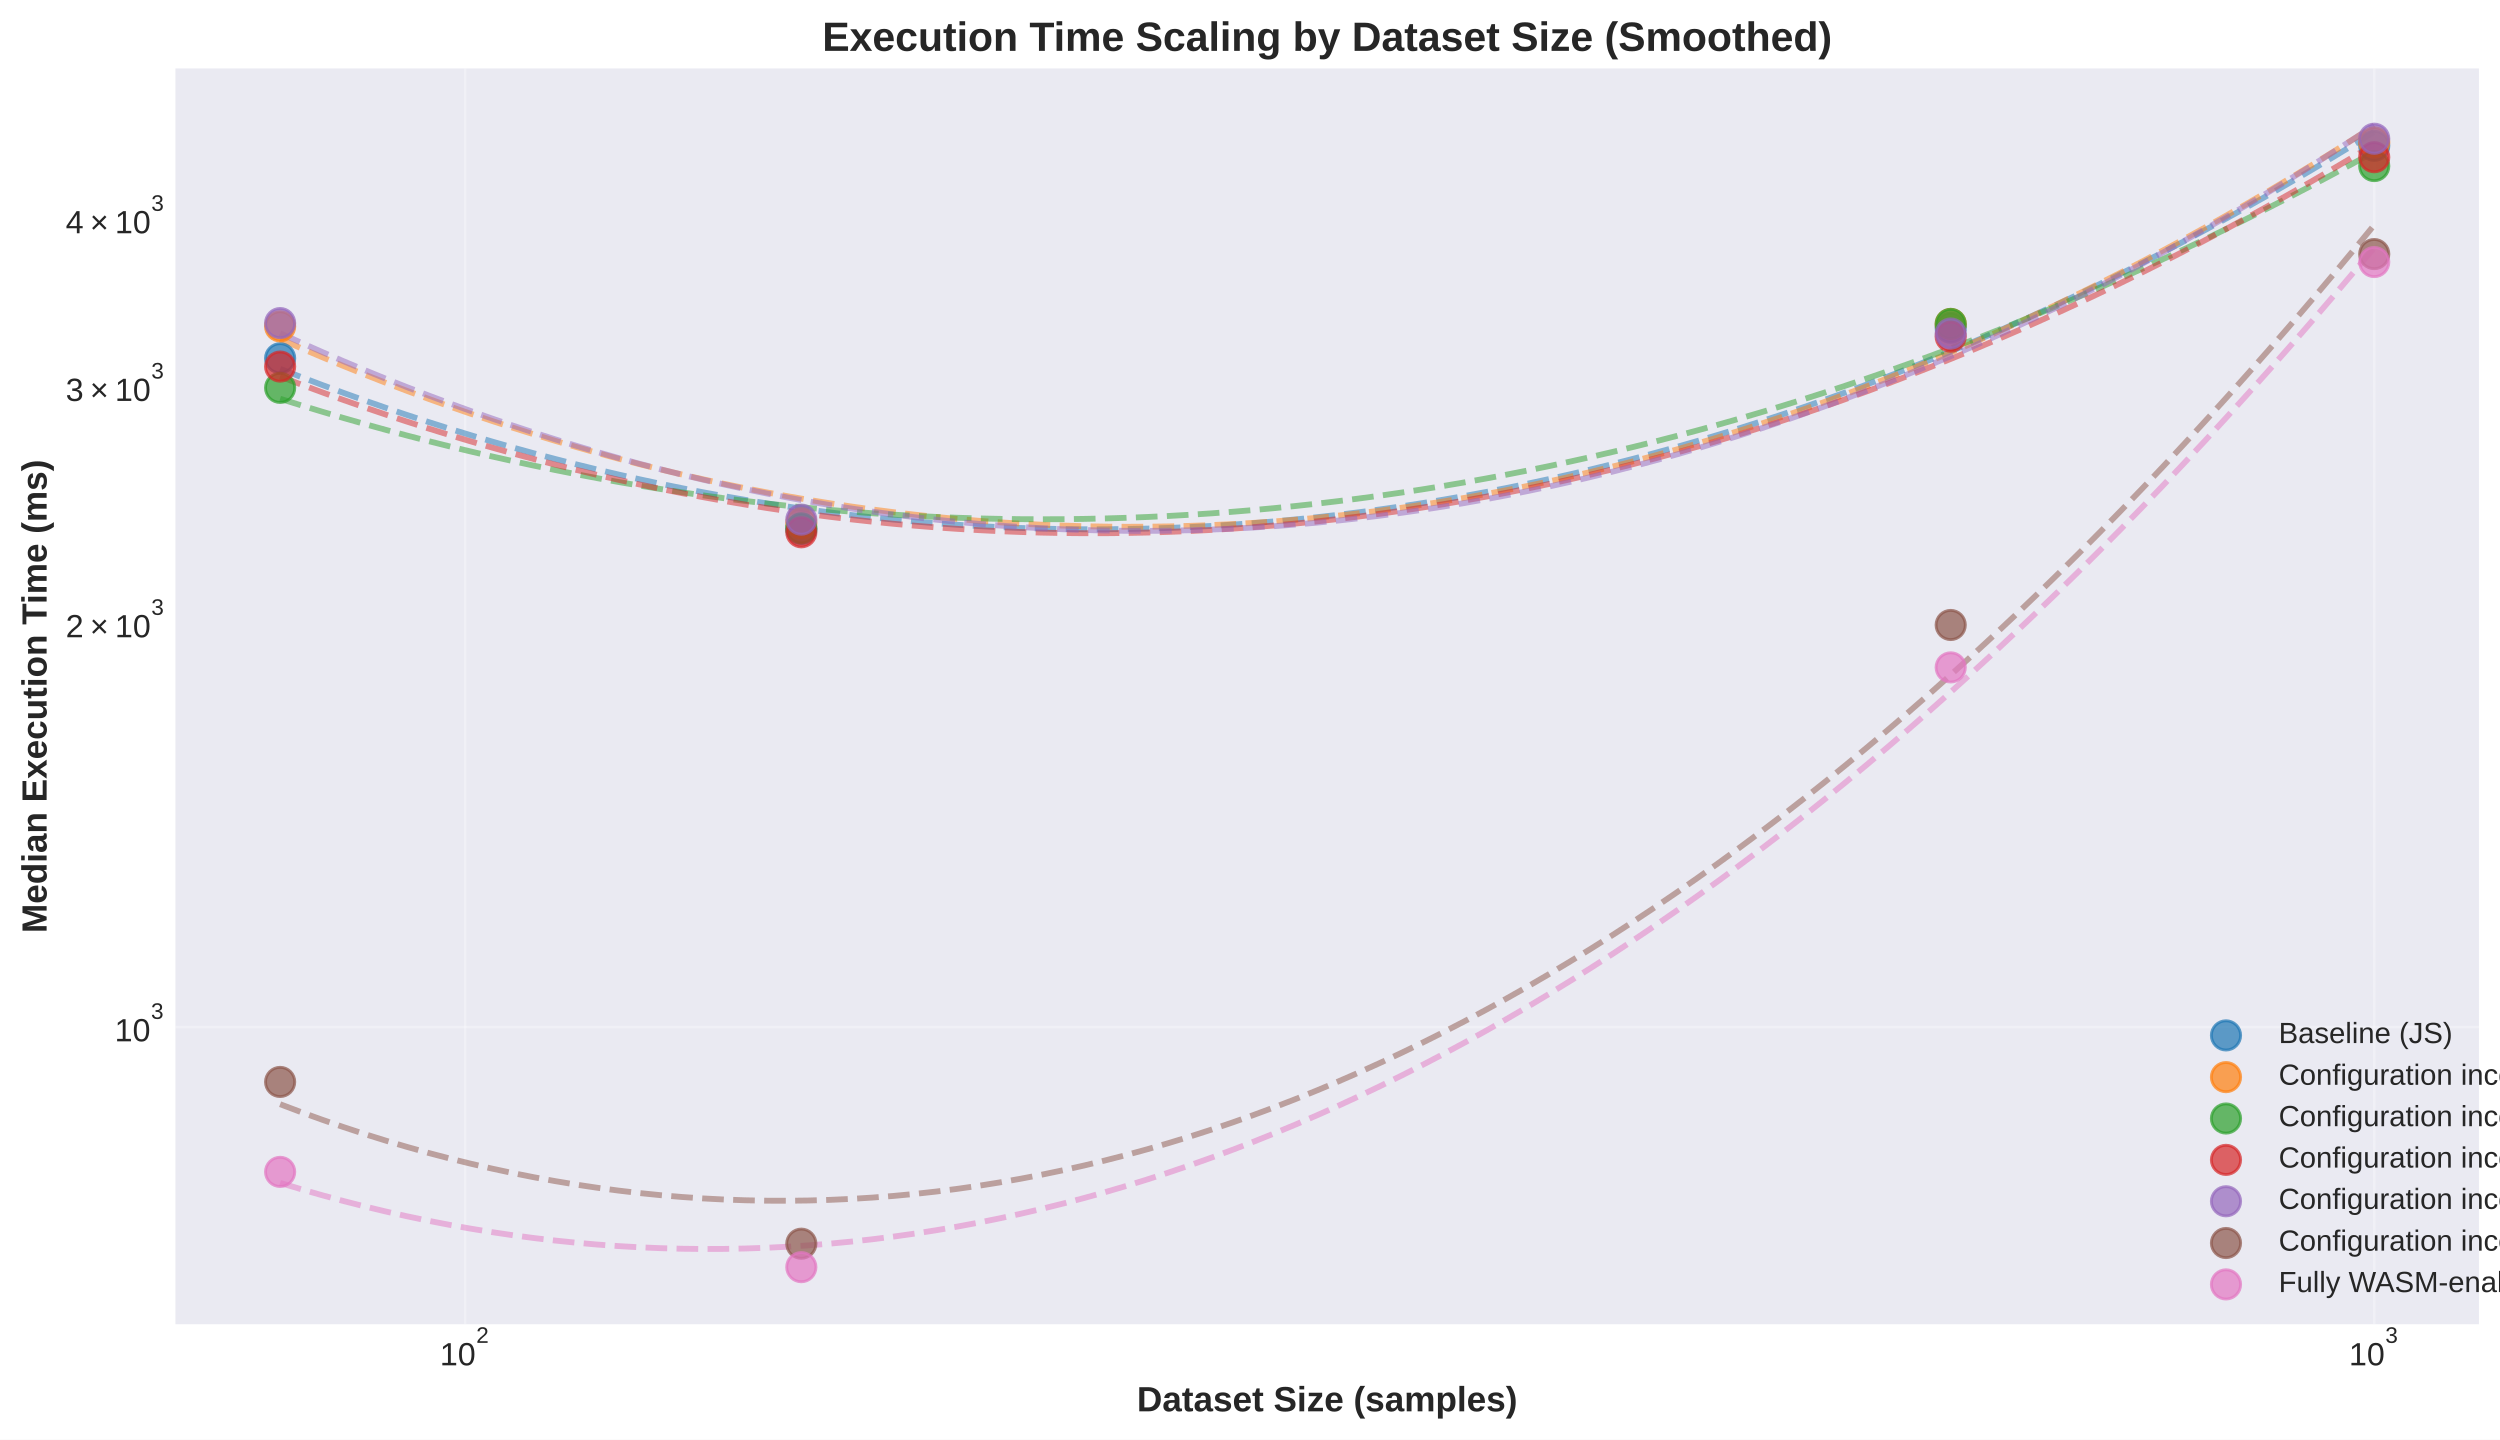
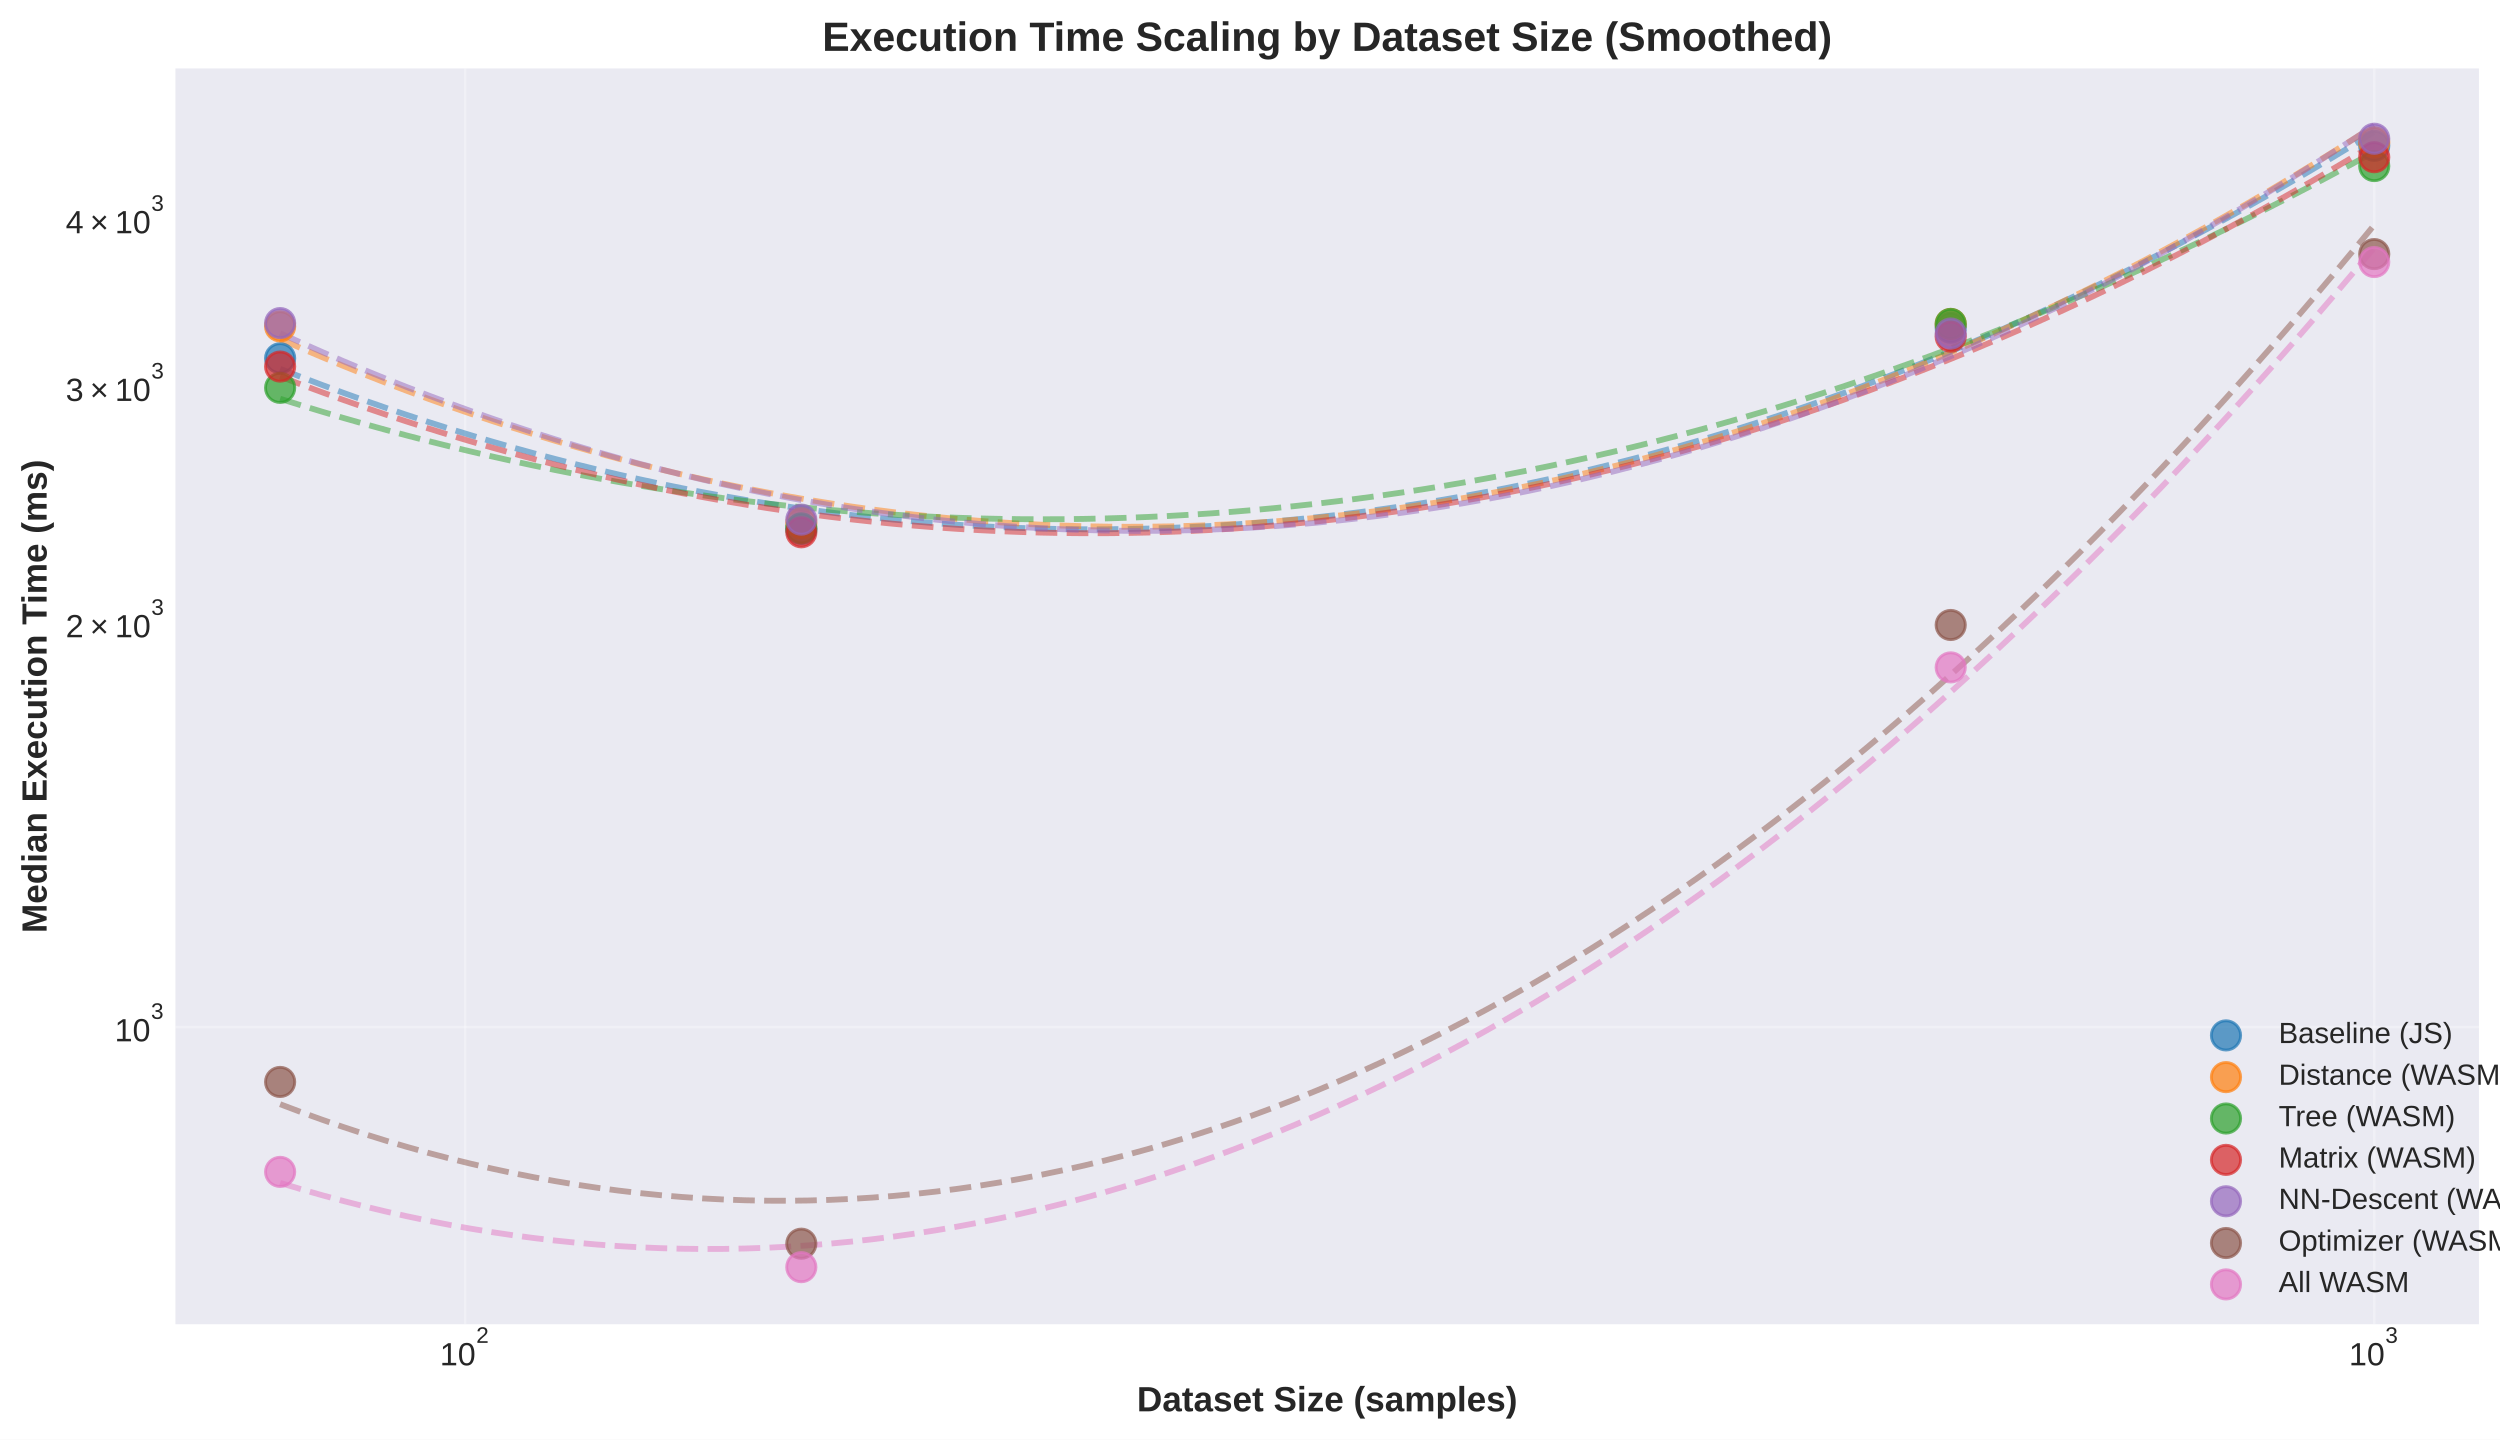
<svg xmlns="http://www.w3.org/2000/svg" xmlns:xlink="http://www.w3.org/1999/xlink" width="854.554pt" height="492.142pt" viewBox="0 0 854.554 492.142" version="1.1">
  <defs>
    <style type="text/css">*{stroke-linejoin: round; stroke-linecap: butt}</style>
  </defs>
  <g id="figure_1">
    <g id="patch_1">
      <path d="M 0 492.142  L 854.554 492.142  L 854.554 0  L 0 0  z " style="fill: #ffffff" />
    </g>
    <g id="axes_1">
      <g id="patch_2">
        <path d="M 59.961 452.651  L 847.354 452.651  L 847.354 23.392  L 59.961 23.392  z " style="fill: #eaeaf2" />
      </g>
      <g id="matplotlib.axis_1">
        <g id="xtick_1">
          <g id="line2d_1">
            <path d="M 158.993 452.651  L 158.993 23.392  " clip-path="url(#pbaa523c1a5)" style="fill: none; stroke: #ffffff; stroke-opacity: 0.3; stroke-width: 0.8; stroke-linecap: round" />
          </g>
          <g id="line2d_2" />
          <g id="text_1">
            <g style="fill: #262626" transform="translate(150.3575 467.4943)">
              <text>
                <tspan x="0" y="-0.799" style="font-size: 11px; font-family: 'Arial'; fill: #262626">1</tspan>
                <tspan x="6.118" y="-0.799" style="font-size: 11px; font-family: 'Arial'; fill: #262626">0</tspan>
                <tspan x="12.427" y="-8.466" style="font-size: 7.7px; font-family: 'Arial'; fill: #262626">2</tspan>
              </text>
            </g>
          </g>
        </g>
        <g id="xtick_2">
          <g id="line2d_3">
            <path d="M 811.564 452.651  L 811.564 23.392  " clip-path="url(#pbaa523c1a5)" style="fill: none; stroke: #ffffff; stroke-opacity: 0.3; stroke-width: 0.8; stroke-linecap: round" />
          </g>
          <g id="line2d_4" />
          <g id="text_2">
            <g style="fill: #262626" transform="translate(802.9288 467.4943)">
              <text>
                <tspan x="0" y="-0.799" style="font-size: 11px; font-family: 'Arial'; fill: #262626">1</tspan>
                <tspan x="6.118" y="-0.799" style="font-size: 11px; font-family: 'Arial'; fill: #262626">0</tspan>
                <tspan x="12.427" y="-8.466" style="font-size: 7.7px; font-family: 'Arial'; fill: #262626">3</tspan>
              </text>
            </g>
          </g>
        </g>
        <g id="xtick_3">
          <g id="line2d_5" />
        </g>
        <g id="xtick_4">
          <g id="line2d_6" />
        </g>
        <g id="xtick_5">
          <g id="line2d_7" />
        </g>
        <g id="xtick_6">
          <g id="line2d_8" />
        </g>
        <g id="xtick_7">
          <g id="line2d_9" />
        </g>
        <g id="xtick_8">
          <g id="line2d_10" />
        </g>
        <g id="xtick_9">
          <g id="line2d_11" />
        </g>
        <g id="xtick_10">
          <g id="line2d_12" />
        </g>
        <g id="xtick_11">
          <g id="line2d_13" />
        </g>
        <g id="xtick_12">
          <g id="line2d_14" />
        </g>
        <g id="text_3">
          <text style="font-weight: 700; font-size: 12px; font-family: 'Arial', 'Liberation Sans', 'DejaVu Sans', 'Bitstream Vera Sans', sans-serif; text-anchor: middle; fill: #262626" x="453.658" y="482.416" transform="rotate(-0 453.6578 482.4161)">Dataset Size (samples)</text>
        </g>
      </g>
      <g id="matplotlib.axis_2">
        <g id="ytick_1">
          <g id="line2d_15">
            <path d="M 59.961 351.074  L 847.354 351.074  " clip-path="url(#pbaa523c1a5)" style="fill: none; stroke: #ffffff; stroke-opacity: 0.3; stroke-width: 0.8; stroke-linecap: round" />
          </g>
          <g id="line2d_16" />
          <g id="text_4">
            <g style="fill: #262626" transform="translate(39.19125 356.7456)">
              <text>
                <tspan x="0" y="-0.799" style="font-size: 11px; font-family: 'Arial'; fill: #262626">1</tspan>
                <tspan x="6.118" y="-0.799" style="font-size: 11px; font-family: 'Arial'; fill: #262626">0</tspan>
                <tspan x="12.427" y="-8.466" style="font-size: 7.7px; font-family: 'Arial'; fill: #262626">3</tspan>
              </text>
            </g>
          </g>
        </g>
        <g id="ytick_2">
          <g id="line2d_17" />
        </g>
        <g id="ytick_3">
          <g id="line2d_18" />
        </g>
        <g id="ytick_4">
          <g id="line2d_19" />
        </g>
        <g id="ytick_5">
          <g id="line2d_20" />
          <g id="text_5">
            <g style="fill: #262626" transform="translate(22.46125 218.6413)">
              <text>
                <tspan x="0" y="-0.799" style="font-size: 11px; font-family: 'Arial'; fill: #262626">2</tspan>
                <tspan x="8.261" y="-0.799" style="font-size: 11px; font-family: 'Arial'; fill: #262626">×</tspan>
                <tspan x="16.828" y="-0.799" style="font-size: 11px; font-family: 'Arial'; fill: #262626">1</tspan>
                <tspan x="22.945" y="-0.799" style="font-size: 11px; font-family: 'Arial'; fill: #262626">0</tspan>
                <tspan x="29.255" y="-8.466" style="font-size: 7.7px; font-family: 'Arial'; fill: #262626">3</tspan>
              </text>
            </g>
          </g>
        </g>
        <g id="ytick_6">
          <g id="line2d_21" />
          <g id="text_6">
            <g style="fill: #262626" transform="translate(22.46125 137.8555)">
              <text>
                <tspan x="0" y="-0.799" style="font-size: 11px; font-family: 'Arial'; fill: #262626">3</tspan>
                <tspan x="8.261" y="-0.799" style="font-size: 11px; font-family: 'Arial'; fill: #262626">×</tspan>
                <tspan x="16.828" y="-0.799" style="font-size: 11px; font-family: 'Arial'; fill: #262626">1</tspan>
                <tspan x="22.945" y="-0.799" style="font-size: 11px; font-family: 'Arial'; fill: #262626">0</tspan>
                <tspan x="29.255" y="-8.466" style="font-size: 7.7px; font-family: 'Arial'; fill: #262626">3</tspan>
              </text>
            </g>
          </g>
        </g>
        <g id="ytick_7">
          <g id="line2d_22" />
          <g id="text_7">
            <g style="fill: #262626" transform="translate(22.46125 80.53709)">
              <text>
                <tspan x="0" y="-0.799" style="font-size: 11px; font-family: 'Arial'; fill: #262626">4</tspan>
                <tspan x="8.261" y="-0.799" style="font-size: 11px; font-family: 'Arial'; fill: #262626">×</tspan>
                <tspan x="16.828" y="-0.799" style="font-size: 11px; font-family: 'Arial'; fill: #262626">1</tspan>
                <tspan x="22.945" y="-0.799" style="font-size: 11px; font-family: 'Arial'; fill: #262626">0</tspan>
                <tspan x="29.255" y="-8.466" style="font-size: 7.7px; font-family: 'Arial'; fill: #262626">3</tspan>
              </text>
            </g>
          </g>
        </g>
        <g id="ytick_8">
          <g id="line2d_23" />
        </g>
        <g id="text_8">
          <text style="font-weight: 700; font-size: 12px; font-family: 'Arial', 'Liberation Sans', 'DejaVu Sans', 'Bitstream Vera Sans', sans-serif; text-anchor: middle; fill: #262626" x="15.936" y="238.021" transform="rotate(-90 15.93562 238.021)">Median Execution Time (ms)</text>
        </g>
      </g>
      <g id="line2d_24">
        <path d="M 95.752 126.076  L 102.982 128.89  L 110.213 131.63  L 117.443 134.297  L 124.674 136.889  L 131.904 139.407  L 139.134 141.85  L 146.365 144.22  L 153.595 146.516  L 160.826 148.737  L 168.056 150.884  L 175.287 152.957  L 182.517 154.957  L 189.747 156.881  L 196.978 158.732  L 204.208 160.509  L 211.439 162.211  L 218.669 163.84  L 225.899 165.394  L 233.13 166.874  L 240.36 168.28  L 247.591 169.612  L 254.821 170.87  L 262.052 172.054  L 269.282 173.163  L 276.512 174.199  L 283.743 175.16  L 290.973 176.047  L 298.204 176.86  L 305.434 177.599  L 312.665 178.264  L 319.895 178.855  L 327.125 179.371  L 334.356 179.813  L 341.586 180.182  L 348.817 180.476  L 356.047 180.696  L 363.278 180.842  L 370.508 180.914  L 377.738 180.911  L 384.969 180.835  L 392.199 180.684  L 399.43 180.46  L 406.66 180.161  L 413.891 179.788  L 421.121 179.341  L 428.351 178.819  L 435.582 178.224  L 442.812 177.555  L 450.043 176.811  L 457.273 175.993  L 464.503 175.101  L 471.734 174.135  L 478.964 173.095  L 486.195 171.981  L 493.425 170.793  L 500.656 169.53  L 507.886 168.194  L 515.116 166.783  L 522.347 165.298  L 529.577 163.739  L 536.808 162.106  L 544.038 160.399  L 551.269 158.617  L 558.499 156.762  L 565.729 154.832  L 572.96 152.829  L 580.19 150.751  L 587.421 148.599  L 594.651 146.373  L 601.882 144.072  L 609.112 141.698  L 616.342 139.25  L 623.573 136.727  L 630.803 134.13  L 638.034 131.459  L 645.264 128.714  L 652.495 125.895  L 659.725 123.002  L 666.955 120.035  L 674.186 116.993  L 681.416 113.878  L 688.647 110.688  L 695.877 107.424  L 703.107 104.086  L 710.338 100.674  L 717.568 97.188  L 724.799 93.627  L 732.029 89.993  L 739.26 86.284  L 746.49 82.501  L 753.72 78.644  L 760.951 74.713  L 768.181 70.708  L 775.412 66.629  L 782.642 62.476  L 789.873 58.248  L 797.103 53.947  L 804.333 49.571  L 811.564 45.121  " clip-path="url(#pbaa523c1a5)" style="fill: none; stroke-dasharray: 7.4,3.2; stroke-dashoffset: 0; stroke: #1f77b4; stroke-opacity: 0.5; stroke-width: 2" />
      </g>
      <g id="line2d_25">
        <path d="M 95.752 115.899  L 102.982 119.05  L 110.213 122.122  L 117.443 125.115  L 124.674 128.028  L 131.904 130.862  L 139.134 133.616  L 146.365 136.291  L 153.595 138.887  L 160.826 141.404  L 168.056 143.841  L 175.287 146.198  L 182.517 148.477  L 189.747 150.676  L 196.978 152.796  L 204.208 154.836  L 211.439 156.797  L 218.669 158.679  L 225.899 160.481  L 233.13 162.204  L 240.36 163.848  L 247.591 165.413  L 254.821 166.898  L 262.052 168.303  L 269.282 169.63  L 276.512 170.877  L 283.743 172.044  L 290.973 173.133  L 298.204 174.142  L 305.434 175.071  L 312.665 175.922  L 319.895 176.693  L 327.125 177.384  L 334.356 177.997  L 341.586 178.53  L 348.817 178.983  L 356.047 179.358  L 363.278 179.653  L 370.508 179.868  L 377.738 180.005  L 384.969 180.062  L 392.199 180.039  L 399.43 179.937  L 406.66 179.756  L 413.891 179.496  L 421.121 179.156  L 428.351 178.737  L 435.582 178.239  L 442.812 177.661  L 450.043 177.004  L 457.273 176.267  L 464.503 175.452  L 471.734 174.557  L 478.964 173.582  L 486.195 172.528  L 493.425 171.395  L 500.656 170.183  L 507.886 168.891  L 515.116 167.52  L 522.347 166.069  L 529.577 164.54  L 536.808 162.93  L 544.038 161.242  L 551.269 159.474  L 558.499 157.627  L 565.729 155.7  L 572.96 153.695  L 580.19 151.609  L 587.421 149.445  L 594.651 147.201  L 601.882 144.878  L 609.112 142.475  L 616.342 139.993  L 623.573 137.432  L 630.803 134.792  L 638.034 132.072  L 645.264 129.273  L 652.495 126.394  L 659.725 123.436  L 666.955 120.399  L 674.186 117.282  L 681.416 114.086  L 688.647 110.811  L 695.877 107.457  L 703.107 104.023  L 710.338 100.509  L 717.568 96.917  L 724.799 93.245  L 732.029 89.494  L 739.26 85.663  L 746.49 81.753  L 753.72 77.764  L 760.951 73.695  L 768.181 69.547  L 775.412 65.32  L 782.642 61.013  L 789.873 56.627  L 797.103 52.162  L 804.333 47.617  L 811.564 42.993  " clip-path="url(#pbaa523c1a5)" style="fill: none; stroke-dasharray: 7.4,3.2; stroke-dashoffset: 0; stroke: #ff7f0e; stroke-opacity: 0.5; stroke-width: 2" />
      </g>
      <g id="line2d_26">
        <path d="M 95.752 136.312  L 102.982 138.565  L 110.213 140.755  L 117.443 142.881  L 124.674 144.944  L 131.904 146.944  L 139.134 148.88  L 146.365 150.753  L 153.595 152.563  L 160.826 154.309  L 168.056 155.992  L 175.287 157.611  L 182.517 159.167  L 189.747 160.66  L 196.978 162.089  L 204.208 163.455  L 211.439 164.757  L 218.669 165.996  L 225.899 167.172  L 233.13 168.284  L 240.36 169.333  L 247.591 170.319  L 254.821 171.241  L 262.052 172.099  L 269.282 172.895  L 276.512 173.627  L 283.743 174.295  L 290.973 174.9  L 298.204 175.442  L 305.434 175.92  L 312.665 176.335  L 319.895 176.687  L 327.125 176.975  L 334.356 177.2  L 341.586 177.362  L 348.817 177.46  L 356.047 177.494  L 363.278 177.466  L 370.508 177.373  L 377.738 177.218  L 384.969 176.999  L 392.199 176.717  L 399.43 176.371  L 406.66 175.962  L 413.891 175.49  L 421.121 174.954  L 428.351 174.355  L 435.582 173.692  L 442.812 172.966  L 450.043 172.177  L 457.273 171.324  L 464.503 170.408  L 471.734 169.428  L 478.964 168.385  L 486.195 167.279  L 493.425 166.109  L 500.656 164.876  L 507.886 163.579  L 515.116 162.22  L 522.347 160.796  L 529.577 159.31  L 536.808 157.76  L 544.038 156.146  L 551.269 154.469  L 558.499 152.729  L 565.729 150.926  L 572.96 149.059  L 580.19 147.128  L 587.421 145.134  L 594.651 143.077  L 601.882 140.957  L 609.112 138.773  L 616.342 136.525  L 623.573 134.215  L 630.803 131.841  L 638.034 129.403  L 645.264 126.902  L 652.495 124.338  L 659.725 121.71  L 666.955 119.019  L 674.186 116.265  L 681.416 113.447  L 688.647 110.566  L 695.877 107.621  L 703.107 104.613  L 710.338 101.542  L 717.568 98.407  L 724.799 95.209  L 732.029 91.947  L 739.26 88.622  L 746.49 85.234  L 753.72 81.782  L 760.951 78.267  L 768.181 74.689  L 775.412 71.047  L 782.642 67.342  L 789.873 63.573  L 797.103 59.741  L 804.333 55.846  L 811.564 51.887  " clip-path="url(#pbaa523c1a5)" style="fill: none; stroke-dasharray: 7.4,3.2; stroke-dashoffset: 0; stroke: #2ca02c; stroke-opacity: 0.5; stroke-width: 2" />
      </g>
      <g id="line2d_27">
        <path d="M 95.752 128.7  L 102.982 131.451  L 110.213 134.13  L 117.443 136.736  L 124.674 139.27  L 131.904 141.731  L 139.134 144.12  L 146.365 146.436  L 153.595 148.679  L 160.826 150.851  L 168.056 152.949  L 175.287 154.975  L 182.517 156.929  L 189.747 158.81  L 196.978 160.618  L 204.208 162.355  L 211.439 164.018  L 218.669 165.609  L 225.899 167.128  L 233.13 168.573  L 240.36 169.947  L 247.591 171.248  L 254.821 172.476  L 262.052 173.632  L 269.282 174.716  L 276.512 175.726  L 283.743 176.665  L 290.973 177.531  L 298.204 178.324  L 305.434 179.045  L 312.665 179.693  L 319.895 180.269  L 327.125 180.772  L 334.356 181.203  L 341.586 181.561  L 348.817 181.847  L 356.047 182.06  L 363.278 182.201  L 370.508 182.269  L 377.738 182.264  L 384.969 182.187  L 392.199 182.038  L 399.43 181.816  L 406.66 181.522  L 413.891 181.155  L 421.121 180.715  L 428.351 180.203  L 435.582 179.619  L 442.812 178.962  L 450.043 178.232  L 457.273 177.43  L 464.503 176.556  L 471.734 175.608  L 478.964 174.589  L 486.195 173.497  L 493.425 172.332  L 500.656 171.095  L 507.886 169.785  L 515.116 168.403  L 522.347 166.948  L 529.577 165.421  L 536.808 163.821  L 544.038 162.149  L 551.269 160.404  L 558.499 158.587  L 565.729 156.697  L 572.96 154.735  L 580.19 152.7  L 587.421 150.593  L 594.651 148.413  L 601.882 146.16  L 609.112 143.835  L 616.342 141.438  L 623.573 138.968  L 630.803 136.426  L 638.034 133.811  L 645.264 131.123  L 652.495 128.363  L 659.725 125.531  L 666.955 122.625  L 674.186 119.648  L 681.416 116.598  L 688.647 113.475  L 695.877 110.28  L 703.107 107.012  L 710.338 103.672  L 717.568 100.26  L 724.799 96.774  L 732.029 93.217  L 739.26 89.586  L 746.49 85.884  L 753.72 82.108  L 760.951 78.261  L 768.181 74.34  L 775.412 70.348  L 782.642 66.282  L 789.873 62.144  L 797.103 57.934  L 804.333 53.651  L 811.564 49.296  " clip-path="url(#pbaa523c1a5)" style="fill: none; stroke-dasharray: 7.4,3.2; stroke-dashoffset: 0; stroke: #d62728; stroke-opacity: 0.5; stroke-width: 2" />
      </g>
      <g id="line2d_28">
        <path d="M 95.752 113.89  L 102.982 117.169  L 110.213 120.367  L 117.443 123.483  L 124.674 126.518  L 131.904 129.471  L 139.134 132.342  L 146.365 135.132  L 153.595 137.84  L 160.826 140.467  L 168.056 143.013  L 175.287 145.476  L 182.517 147.858  L 189.747 150.159  L 196.978 152.378  L 204.208 154.516  L 211.439 156.572  L 218.669 158.546  L 225.899 160.439  L 233.13 162.25  L 240.36 163.98  L 247.591 165.628  L 254.821 167.194  L 262.052 168.68  L 269.282 170.083  L 276.512 171.405  L 283.743 172.645  L 290.973 173.804  L 298.204 174.881  L 305.434 175.877  L 312.665 176.791  L 319.895 177.624  L 327.125 178.375  L 334.356 179.044  L 341.586 179.632  L 348.817 180.138  L 356.047 180.563  L 363.278 180.906  L 370.508 181.168  L 377.738 181.348  L 384.969 181.447  L 392.199 181.464  L 399.43 181.399  L 406.66 181.253  L 413.891 181.025  L 421.121 180.716  L 428.351 180.325  L 435.582 179.853  L 442.812 179.299  L 450.043 178.663  L 457.273 177.946  L 464.503 177.148  L 471.734 176.268  L 478.964 175.306  L 486.195 174.263  L 493.425 173.138  L 500.656 171.931  L 507.886 170.644  L 515.116 169.274  L 522.347 167.823  L 529.577 166.29  L 536.808 164.676  L 544.038 162.98  L 551.269 161.203  L 558.499 159.344  L 565.729 157.404  L 572.96 155.382  L 580.19 153.278  L 587.421 151.093  L 594.651 148.827  L 601.882 146.479  L 609.112 144.049  L 616.342 141.538  L 623.573 138.945  L 630.803 136.27  L 638.034 133.514  L 645.264 130.677  L 652.495 127.758  L 659.725 124.757  L 666.955 121.675  L 674.186 118.511  L 681.416 115.266  L 688.647 111.939  L 695.877 108.53  L 703.107 105.04  L 710.338 101.469  L 717.568 97.816  L 724.799 94.081  L 732.029 90.265  L 739.26 86.367  L 746.49 82.388  L 753.72 78.327  L 760.951 74.184  L 768.181 69.96  L 775.412 65.655  L 782.642 61.267  L 789.873 56.799  L 797.103 52.249  L 804.333 47.617  L 811.564 42.903  " clip-path="url(#pbaa523c1a5)" style="fill: none; stroke-dasharray: 7.4,3.2; stroke-dashoffset: 0; stroke: #9467bd; stroke-opacity: 0.5; stroke-width: 2" />
      </g>
      <g id="line2d_29">
        <path d="M 95.752 377.44  L 102.982 380.168  L 110.213 382.778  L 117.443 385.271  L 124.674 387.646  L 131.904 389.903  L 139.134 392.043  L 146.365 394.065  L 153.595 395.97  L 160.826 397.757  L 168.056 399.426  L 175.287 400.978  L 182.517 402.412  L 189.747 403.728  L 196.978 404.927  L 204.208 406.008  L 211.439 406.972  L 218.669 407.818  L 225.899 408.546  L 233.13 409.157  L 240.36 409.65  L 247.591 410.025  L 254.821 410.283  L 262.052 410.423  L 269.282 410.446  L 276.512 410.351  L 283.743 410.138  L 290.973 409.808  L 298.204 409.36  L 305.434 408.794  L 312.665 408.111  L 319.895 407.31  L 327.125 406.392  L 334.356 405.356  L 341.586 404.202  L 348.817 402.931  L 356.047 401.542  L 363.278 400.035  L 370.508 398.411  L 377.738 396.669  L 384.969 394.81  L 392.199 392.833  L 399.43 390.738  L 406.66 388.526  L 413.891 386.196  L 421.121 383.748  L 428.351 381.183  L 435.582 378.5  L 442.812 375.7  L 450.043 372.782  L 457.273 369.746  L 464.503 366.593  L 471.734 363.322  L 478.964 359.933  L 486.195 356.427  L 493.425 352.803  L 500.656 349.062  L 507.886 345.202  L 515.116 341.226  L 522.347 337.131  L 529.577 332.919  L 536.808 328.59  L 544.038 324.143  L 551.269 319.578  L 558.499 314.895  L 565.729 310.095  L 572.96 305.178  L 580.19 300.142  L 587.421 294.989  L 594.651 289.719  L 601.882 284.331  L 609.112 278.825  L 616.342 273.201  L 623.573 267.46  L 630.803 261.601  L 638.034 255.625  L 645.264 249.531  L 652.495 243.32  L 659.725 236.99  L 666.955 230.544  L 674.186 223.979  L 681.416 217.297  L 688.647 210.497  L 695.877 203.58  L 703.107 196.545  L 710.338 189.392  L 717.568 182.122  L 724.799 174.734  L 732.029 167.229  L 739.26 159.606  L 746.49 151.865  L 753.72 144.007  L 760.951 136.031  L 768.181 127.937  L 775.412 119.726  L 782.642 111.397  L 789.873 102.951  L 797.103 94.387  L 804.333 85.705  L 811.564 76.906  " clip-path="url(#pbaa523c1a5)" style="fill: none; stroke-dasharray: 7.4,3.2; stroke-dashoffset: 0; stroke: #8c564b; stroke-opacity: 0.5; stroke-width: 2" />
      </g>
      <g id="line2d_30">
        <path d="M 95.752 404.337  L 102.982 406.515  L 110.213 408.583  L 117.443 410.54  L 124.674 412.387  L 131.904 414.123  L 139.134 415.75  L 146.365 417.266  L 153.595 418.671  L 160.826 419.966  L 168.056 421.151  L 175.287 422.226  L 182.517 423.19  L 189.747 424.044  L 196.978 424.787  L 204.208 425.42  L 211.439 425.943  L 218.669 426.355  L 225.899 426.657  L 233.13 426.849  L 240.36 426.931  L 247.591 426.902  L 254.821 426.762  L 262.052 426.513  L 269.282 426.152  L 276.512 425.682  L 283.743 425.101  L 290.973 424.41  L 298.204 423.609  L 305.434 422.697  L 312.665 421.675  L 319.895 420.542  L 327.125 419.3  L 334.356 417.946  L 341.586 416.483  L 348.817 414.909  L 356.047 413.225  L 363.278 411.43  L 370.508 409.525  L 377.738 407.51  L 384.969 405.384  L 392.199 403.148  L 399.43 400.802  L 406.66 398.345  L 413.891 395.778  L 421.121 393.101  L 428.351 390.313  L 435.582 387.415  L 442.812 384.407  L 450.043 381.288  L 457.273 378.059  L 464.503 374.72  L 471.734 371.27  L 478.964 367.71  L 486.195 364.039  L 493.425 360.258  L 500.656 356.367  L 507.886 352.366  L 515.116 348.254  L 522.347 344.031  L 529.577 339.699  L 536.808 335.256  L 544.038 330.703  L 551.269 326.039  L 558.499 321.265  L 565.729 316.381  L 572.96 311.386  L 580.19 306.281  L 587.421 301.065  L 594.651 295.74  L 601.882 290.304  L 609.112 284.757  L 616.342 279.1  L 623.573 273.333  L 630.803 267.456  L 638.034 261.468  L 645.264 255.37  L 652.495 249.161  L 659.725 242.842  L 666.955 236.413  L 674.186 229.873  L 681.416 223.223  L 688.647 216.463  L 695.877 209.593  L 703.107 202.612  L 710.338 195.52  L 717.568 188.319  L 724.799 181.007  L 732.029 173.584  L 739.26 166.051  L 746.49 158.408  L 753.72 150.655  L 760.951 142.791  L 768.181 134.817  L 775.412 126.733  L 782.642 118.538  L 789.873 110.233  L 797.103 101.817  L 804.333 93.291  L 811.564 84.655  " clip-path="url(#pbaa523c1a5)" style="fill: none; stroke-dasharray: 7.4,3.2; stroke-dashoffset: 0; stroke: #e377c2; stroke-opacity: 0.5; stroke-width: 2" />
      </g>
      <g id="patch_3">
        <path d="M 59.961 452.651  L 59.961 23.392  " style="fill: none" />
      </g>
      <g id="patch_4">
        <path d="M 847.354 452.651  L 847.354 23.392  " style="fill: none" />
      </g>
      <g id="patch_5">
        <path d="M 59.961 452.651  L 847.354 452.651  " style="fill: none" />
      </g>
      <g id="patch_6">
        <path d="M 59.961 23.392  L 847.354 23.392  " style="fill: none" />
      </g>
      <g id="PathCollection_1">
        <defs>
          <path id="m780266c0a6" d="M 0 5  C 1.326 5 2.598 4.473 3.536 3.536  C 4.473 2.598 5 1.326 5 0  C 5 -1.326 4.473 -2.598 3.536 -3.536  C 2.598 -4.473 1.326 -5 0 -5  C -1.326 -5 -2.598 -4.473 -3.536 -3.536  C -4.473 -2.598 -5 -1.326 -5 0  C -5 1.326 -4.473 2.598 -3.536 3.536  C -2.598 4.473 -1.326 5 0 5  z " style="stroke: #1f77b4; stroke-opacity: 0.7" />
        </defs>
        <g clip-path="url(#pbaa523c1a5)">
          <use xlink:href="#m780266c0a6" x="95.752" y="122.463" style="fill: #1f77b4; fill-opacity: 0.7; stroke: #1f77b4; stroke-opacity: 0.7" />
          <use xlink:href="#m780266c0a6" x="273.905" y="180.825" style="fill: #1f77b4; fill-opacity: 0.7; stroke: #1f77b4; stroke-opacity: 0.7" />
          <use xlink:href="#m780266c0a6" x="666.792" y="112.002" style="fill: #1f77b4; fill-opacity: 0.7; stroke: #1f77b4; stroke-opacity: 0.7" />
          <use xlink:href="#m780266c0a6" x="811.564" y="49.843" style="fill: #1f77b4; fill-opacity: 0.7; stroke: #1f77b4; stroke-opacity: 0.7" />
        </g>
      </g>
      <g id="PathCollection_2">
        <defs>
          <path id="m4e91615a01" d="M 0 5  C 1.326 5 2.598 4.473 3.536 3.536  C 4.473 2.598 5 1.326 5 0  C 5 -1.326 4.473 -2.598 3.536 -3.536  C 2.598 -4.473 1.326 -5 0 -5  C -1.326 -5 -2.598 -4.473 -3.536 -3.536  C -4.473 -2.598 -5 -1.326 -5 0  C -5 1.326 -4.473 2.598 -3.536 3.536  C -2.598 4.473 -1.326 5 0 5  z " style="stroke: #ff7f0e; stroke-opacity: 0.7" />
        </defs>
        <g clip-path="url(#pbaa523c1a5)">
          <use xlink:href="#m4e91615a01" x="95.752" y="111.561" style="fill: #ff7f0e; fill-opacity: 0.7; stroke: #ff7f0e; stroke-opacity: 0.7" />
          <use xlink:href="#m4e91615a01" x="273.905" y="178.83" style="fill: #ff7f0e; fill-opacity: 0.7; stroke: #ff7f0e; stroke-opacity: 0.7" />
          <use xlink:href="#m4e91615a01" x="666.792" y="110.743" style="fill: #ff7f0e; fill-opacity: 0.7; stroke: #ff7f0e; stroke-opacity: 0.7" />
          <use xlink:href="#m4e91615a01" x="811.564" y="48.663" style="fill: #ff7f0e; fill-opacity: 0.7; stroke: #ff7f0e; stroke-opacity: 0.7" />
        </g>
      </g>
      <g id="PathCollection_3">
        <defs>
          <path id="m1f837b96e8" d="M 0 5  C 1.326 5 2.598 4.473 3.536 3.536  C 4.473 2.598 5 1.326 5 0  C 5 -1.326 4.473 -2.598 3.536 -3.536  C 2.598 -4.473 1.326 -5 0 -5  C -1.326 -5 -2.598 -4.473 -3.536 -3.536  C -4.473 -2.598 -5 -1.326 -5 0  C -5 1.326 -4.473 2.598 -3.536 3.536  C -2.598 4.473 -1.326 5 0 5  z " style="stroke: #2ca02c; stroke-opacity: 0.7" />
        </defs>
        <g clip-path="url(#pbaa523c1a5)">
          <use xlink:href="#m1f837b96e8" x="95.752" y="132.579" style="fill: #2ca02c; fill-opacity: 0.7; stroke: #2ca02c; stroke-opacity: 0.7" />
          <use xlink:href="#m1f837b96e8" x="273.905" y="180.592" style="fill: #2ca02c; fill-opacity: 0.7; stroke: #2ca02c; stroke-opacity: 0.7" />
          <use xlink:href="#m1f837b96e8" x="666.792" y="110.713" style="fill: #2ca02c; fill-opacity: 0.7; stroke: #2ca02c; stroke-opacity: 0.7" />
          <use xlink:href="#m1f837b96e8" x="811.564" y="56.765" style="fill: #2ca02c; fill-opacity: 0.7; stroke: #2ca02c; stroke-opacity: 0.7" />
        </g>
      </g>
      <g id="PathCollection_4">
        <defs>
          <path id="m48a22234f8" d="M 0 5  C 1.326 5 2.598 4.473 3.536 3.536  C 4.473 2.598 5 1.326 5 0  C 5 -1.326 4.473 -2.598 3.536 -3.536  C 2.598 -4.473 1.326 -5 0 -5  C -1.326 -5 -2.598 -4.473 -3.536 -3.536  C -4.473 -2.598 -5 -1.326 -5 0  C -5 1.326 -4.473 2.598 -3.536 3.536  C -2.598 4.473 -1.326 5 0 5  z " style="stroke: #d62728; stroke-opacity: 0.7" />
        </defs>
        <g clip-path="url(#pbaa523c1a5)">
          <use xlink:href="#m48a22234f8" x="95.752" y="125.301" style="fill: #d62728; fill-opacity: 0.7; stroke: #d62728; stroke-opacity: 0.7" />
          <use xlink:href="#m48a22234f8" x="273.905" y="181.948" style="fill: #d62728; fill-opacity: 0.7; stroke: #d62728; stroke-opacity: 0.7" />
          <use xlink:href="#m48a22234f8" x="666.792" y="115.071" style="fill: #d62728; fill-opacity: 0.7; stroke: #d62728; stroke-opacity: 0.7" />
          <use xlink:href="#m48a22234f8" x="811.564" y="53.738" style="fill: #d62728; fill-opacity: 0.7; stroke: #d62728; stroke-opacity: 0.7" />
        </g>
      </g>
      <g id="PathCollection_5">
        <defs>
          <path id="m4543b470b8" d="M 0 5  C 1.326 5 2.598 4.473 3.536 3.536  C 4.473 2.598 5 1.326 5 0  C 5 -1.326 4.473 -2.598 3.536 -3.536  C 2.598 -4.473 1.326 -5 0 -5  C -1.326 -5 -2.598 -4.473 -3.536 -3.536  C -4.473 -2.598 -5 -1.326 -5 0  C -5 1.326 -4.473 2.598 -3.536 3.536  C -2.598 4.473 -1.326 5 0 5  z " style="stroke: #9467bd; stroke-opacity: 0.7" />
        </defs>
        <g clip-path="url(#pbaa523c1a5)">
          <use xlink:href="#m4543b470b8" x="95.752" y="110.436" style="fill: #9467bd; fill-opacity: 0.7; stroke: #9467bd; stroke-opacity: 0.7" />
          <use xlink:href="#m4543b470b8" x="273.905" y="177.621" style="fill: #9467bd; fill-opacity: 0.7; stroke: #9467bd; stroke-opacity: 0.7" />
          <use xlink:href="#m4543b470b8" x="666.792" y="114.001" style="fill: #9467bd; fill-opacity: 0.7; stroke: #9467bd; stroke-opacity: 0.7" />
          <use xlink:href="#m4543b470b8" x="811.564" y="47.418" style="fill: #9467bd; fill-opacity: 0.7; stroke: #9467bd; stroke-opacity: 0.7" />
        </g>
      </g>
      <g id="PathCollection_6">
        <defs>
          <path id="md558dacf26" d="M 0 5  C 1.326 5 2.598 4.473 3.536 3.536  C 4.473 2.598 5 1.326 5 0  C 5 -1.326 4.473 -2.598 3.536 -3.536  C 2.598 -4.473 1.326 -5 0 -5  C -1.326 -5 -2.598 -4.473 -3.536 -3.536  C -4.473 -2.598 -5 -1.326 -5 0  C -5 1.326 -4.473 2.598 -3.536 3.536  C -2.598 4.473 -1.326 5 0 5  z " style="stroke: #8c564b; stroke-opacity: 0.7" />
        </defs>
        <g clip-path="url(#pbaa523c1a5)">
          <use xlink:href="#md558dacf26" x="95.752" y="369.832" style="fill: #8c564b; fill-opacity: 0.7; stroke: #8c564b; stroke-opacity: 0.7" />
          <use xlink:href="#md558dacf26" x="273.905" y="425.121" style="fill: #8c564b; fill-opacity: 0.7; stroke: #8c564b; stroke-opacity: 0.7" />
          <use xlink:href="#md558dacf26" x="666.792" y="213.633" style="fill: #8c564b; fill-opacity: 0.7; stroke: #8c564b; stroke-opacity: 0.7" />
          <use xlink:href="#md558dacf26" x="811.564" y="86.849" style="fill: #8c564b; fill-opacity: 0.7; stroke: #8c564b; stroke-opacity: 0.7" />
        </g>
      </g>
      <g id="PathCollection_7">
        <defs>
          <path id="m9633837461" d="M 0 5  C 1.326 5 2.598 4.473 3.536 3.536  C 4.473 2.598 5 1.326 5 0  C 5 -1.326 4.473 -2.598 3.536 -3.536  C 2.598 -4.473 1.326 -5 0 -5  C -1.326 -5 -2.598 -4.473 -3.536 -3.536  C -4.473 -2.598 -5 -1.326 -5 0  C -5 1.326 -4.473 2.598 -3.536 3.536  C -2.598 4.473 -1.326 5 0 5  z " style="stroke: #e377c2; stroke-opacity: 0.7" />
        </defs>
        <g clip-path="url(#pbaa523c1a5)">
          <use xlink:href="#m9633837461" x="95.752" y="400.578" style="fill: #e377c2; fill-opacity: 0.7; stroke: #e377c2; stroke-opacity: 0.7" />
          <use xlink:href="#m9633837461" x="273.905" y="433.139" style="fill: #e377c2; fill-opacity: 0.7; stroke: #e377c2; stroke-opacity: 0.7" />
          <use xlink:href="#m9633837461" x="666.792" y="228.131" style="fill: #e377c2; fill-opacity: 0.7; stroke: #e377c2; stroke-opacity: 0.7" />
          <use xlink:href="#m9633837461" x="811.564" y="89.568" style="fill: #e377c2; fill-opacity: 0.7; stroke: #e377c2; stroke-opacity: 0.7" />
        </g>
      </g>
      <g id="text_9">
        <text style="font-weight: 700; font-size: 14px; font-family: 'Arial', 'Liberation Sans', 'DejaVu Sans', 'Bitstream Vera Sans', sans-serif; text-anchor: middle; fill: #262626" x="453.658" y="17.392" transform="rotate(-0 453.6578 17.39156)">Execution Time Scaling by Dataset Size (Smoothed)</text>
      </g>
      <g id="legend_1">
        <g id="PathCollection_8">
          <g>
            <use xlink:href="#m780266c0a6" x="760.889" y="353.921" style="fill: #1f77b4; fill-opacity: 0.7; stroke: #1f77b4; stroke-opacity: 0.7" />
          </g>
        </g>
        <g id="text_10">
          <text style="font-size: 10px; font-family: 'Arial', 'Liberation Sans', 'DejaVu Sans', 'Bitstream Vera Sans', sans-serif; text-anchor: start; fill: #262626" x="778.889" y="356.546" transform="rotate(-0 778.8888 356.5458)">Baseline (JS)</text>
        </g>
        <g id="PathCollection_9">
          <g>
            <use xlink:href="#m4e91615a01" x="760.889" y="368.183" style="fill: #ff7f0e; fill-opacity: 0.7; stroke: #ff7f0e; stroke-opacity: 0.7" />
          </g>
        </g>
        <g id="text_11">
-           <text style="font-size: 10px; font-family: 'Arial', 'Liberation Sans', 'DejaVu Sans', 'Bitstream Vera Sans', sans-serif; text-anchor: start; fill: #262626" x="778.889" y="370.808" transform="rotate(-0 778.8888 370.8083)">Configuration incorporating Distance</text>
+           <text style="font-size: 10px; font-family: 'Arial', 'Liberation Sans', 'DejaVu Sans', 'Bitstream Vera Sans', sans-serif; text-anchor: start; fill: #262626" x="778.889" y="370.808" transform="rotate(-0 778.8888 370.8083)">Distance (WASM)</text>
        </g>
        <g id="PathCollection_10">
          <g>
            <use xlink:href="#m1f837b96e8" x="760.889" y="382.329" style="fill: #2ca02c; fill-opacity: 0.7; stroke: #2ca02c; stroke-opacity: 0.7" />
          </g>
        </g>
        <g id="text_12">
-           <text style="font-size: 10px; font-family: 'Arial', 'Liberation Sans', 'DejaVu Sans', 'Bitstream Vera Sans', sans-serif; text-anchor: start; fill: #262626" x="778.889" y="384.954" transform="rotate(-0 778.8888 384.9536)">Configuration incorporating Tree</text>
+           <text style="font-size: 10px; font-family: 'Arial', 'Liberation Sans', 'DejaVu Sans', 'Bitstream Vera Sans', sans-serif; text-anchor: start; fill: #262626" x="778.889" y="384.954" transform="rotate(-0 778.8888 384.9536)">Tree (WASM)</text>
        </g>
        <g id="PathCollection_11">
          <g>
            <use xlink:href="#m48a22234f8" x="760.889" y="396.474" style="fill: #d62728; fill-opacity: 0.7; stroke: #d62728; stroke-opacity: 0.7" />
          </g>
        </g>
        <g id="text_13">
-           <text style="font-size: 10px; font-family: 'Arial', 'Liberation Sans', 'DejaVu Sans', 'Bitstream Vera Sans', sans-serif; text-anchor: start; fill: #262626" x="778.889" y="399.099" transform="rotate(-0 778.8888 399.0989)">Configuration incorporating Matrix</text>
+           <text style="font-size: 10px; font-family: 'Arial', 'Liberation Sans', 'DejaVu Sans', 'Bitstream Vera Sans', sans-serif; text-anchor: start; fill: #262626" x="778.889" y="399.099" transform="rotate(-0 778.8888 399.0989)">Matrix (WASM)</text>
        </g>
        <g id="PathCollection_12">
          <g>
            <use xlink:href="#m4543b470b8" x="760.889" y="410.619" style="fill: #9467bd; fill-opacity: 0.7; stroke: #9467bd; stroke-opacity: 0.7" />
          </g>
        </g>
        <g id="text_14">
-           <text style="font-size: 10px; font-family: 'Arial', 'Liberation Sans', 'DejaVu Sans', 'Bitstream Vera Sans', sans-serif; text-anchor: start; fill: #262626" x="778.889" y="413.244" transform="rotate(-0 778.8888 413.2443)">Configuration incorporating NN Descent</text>
+           <text style="font-size: 10px; font-family: 'Arial', 'Liberation Sans', 'DejaVu Sans', 'Bitstream Vera Sans', sans-serif; text-anchor: start; fill: #262626" x="778.889" y="413.244" transform="rotate(-0 778.8888 413.2443)">NN-Descent (WASM)</text>
        </g>
        <g id="PathCollection_13">
          <g>
            <use xlink:href="#md558dacf26" x="760.889" y="424.893" style="fill: #8c564b; fill-opacity: 0.7; stroke: #8c564b; stroke-opacity: 0.7" />
          </g>
        </g>
        <g id="text_15">
-           <text style="font-size: 10px; font-family: 'Arial', 'Liberation Sans', 'DejaVu Sans', 'Bitstream Vera Sans', sans-serif; text-anchor: start; fill: #262626" x="778.889" y="427.518" transform="rotate(-0 778.8888 427.5177)">Configuration incorporating Optimizer</text>
+           <text style="font-size: 10px; font-family: 'Arial', 'Liberation Sans', 'DejaVu Sans', 'Bitstream Vera Sans', sans-serif; text-anchor: start; fill: #262626" x="778.889" y="427.518" transform="rotate(-0 778.8888 427.5177)">Optimizer (WASM)</text>
        </g>
        <g id="PathCollection_14">
          <g>
            <use xlink:href="#m9633837461" x="760.889" y="439.038" style="fill: #e377c2; fill-opacity: 0.7; stroke: #e377c2; stroke-opacity: 0.7" />
          </g>
        </g>
        <g id="text_16">
-           <text style="font-size: 10px; font-family: 'Arial', 'Liberation Sans', 'DejaVu Sans', 'Bitstream Vera Sans', sans-serif; text-anchor: start; fill: #262626" x="778.889" y="441.663" transform="rotate(-0 778.8888 441.663)">Fully WASM-enabled configuration</text>
+           <text style="font-size: 10px; font-family: 'Arial', 'Liberation Sans', 'DejaVu Sans', 'Bitstream Vera Sans', sans-serif; text-anchor: start; fill: #262626" x="778.889" y="441.663" transform="rotate(-0 778.8888 441.663)">All WASM</text>
        </g>
      </g>
    </g>
  </g>
  <defs>
    <clipPath id="pbaa523c1a5">
      <rect x="59.961" y="23.392" width="787.393" height="429.259" />
    </clipPath>
  </defs>
</svg>
